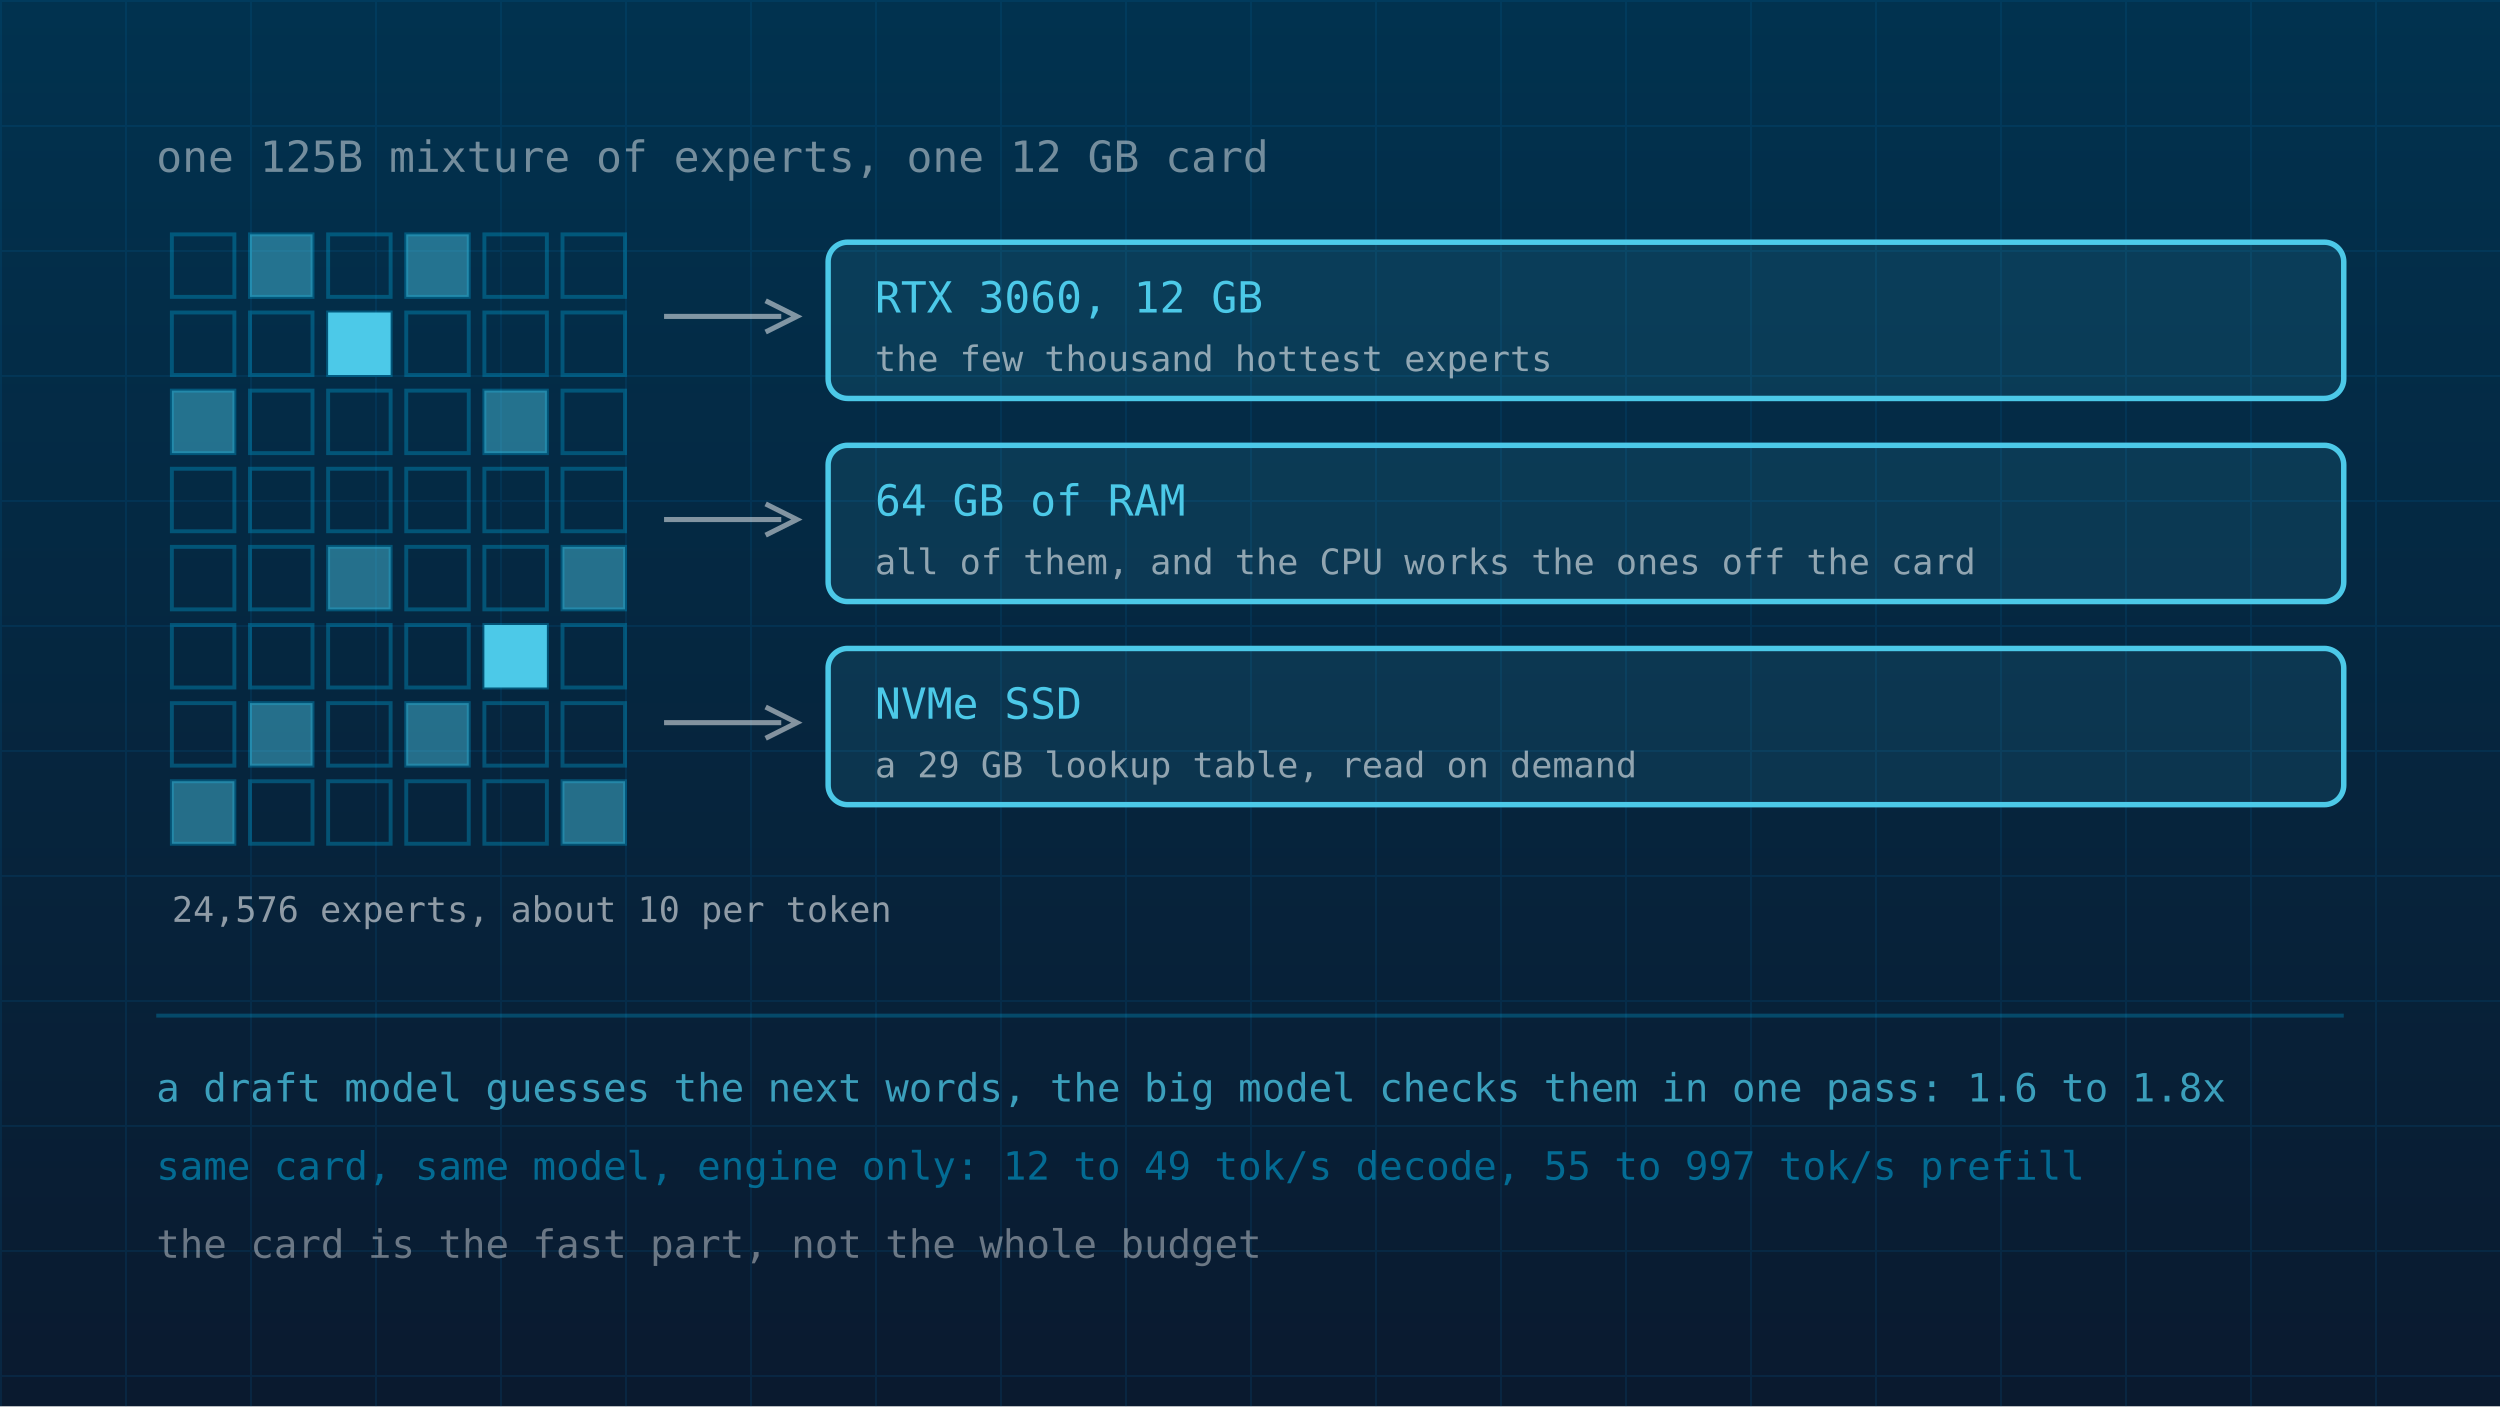
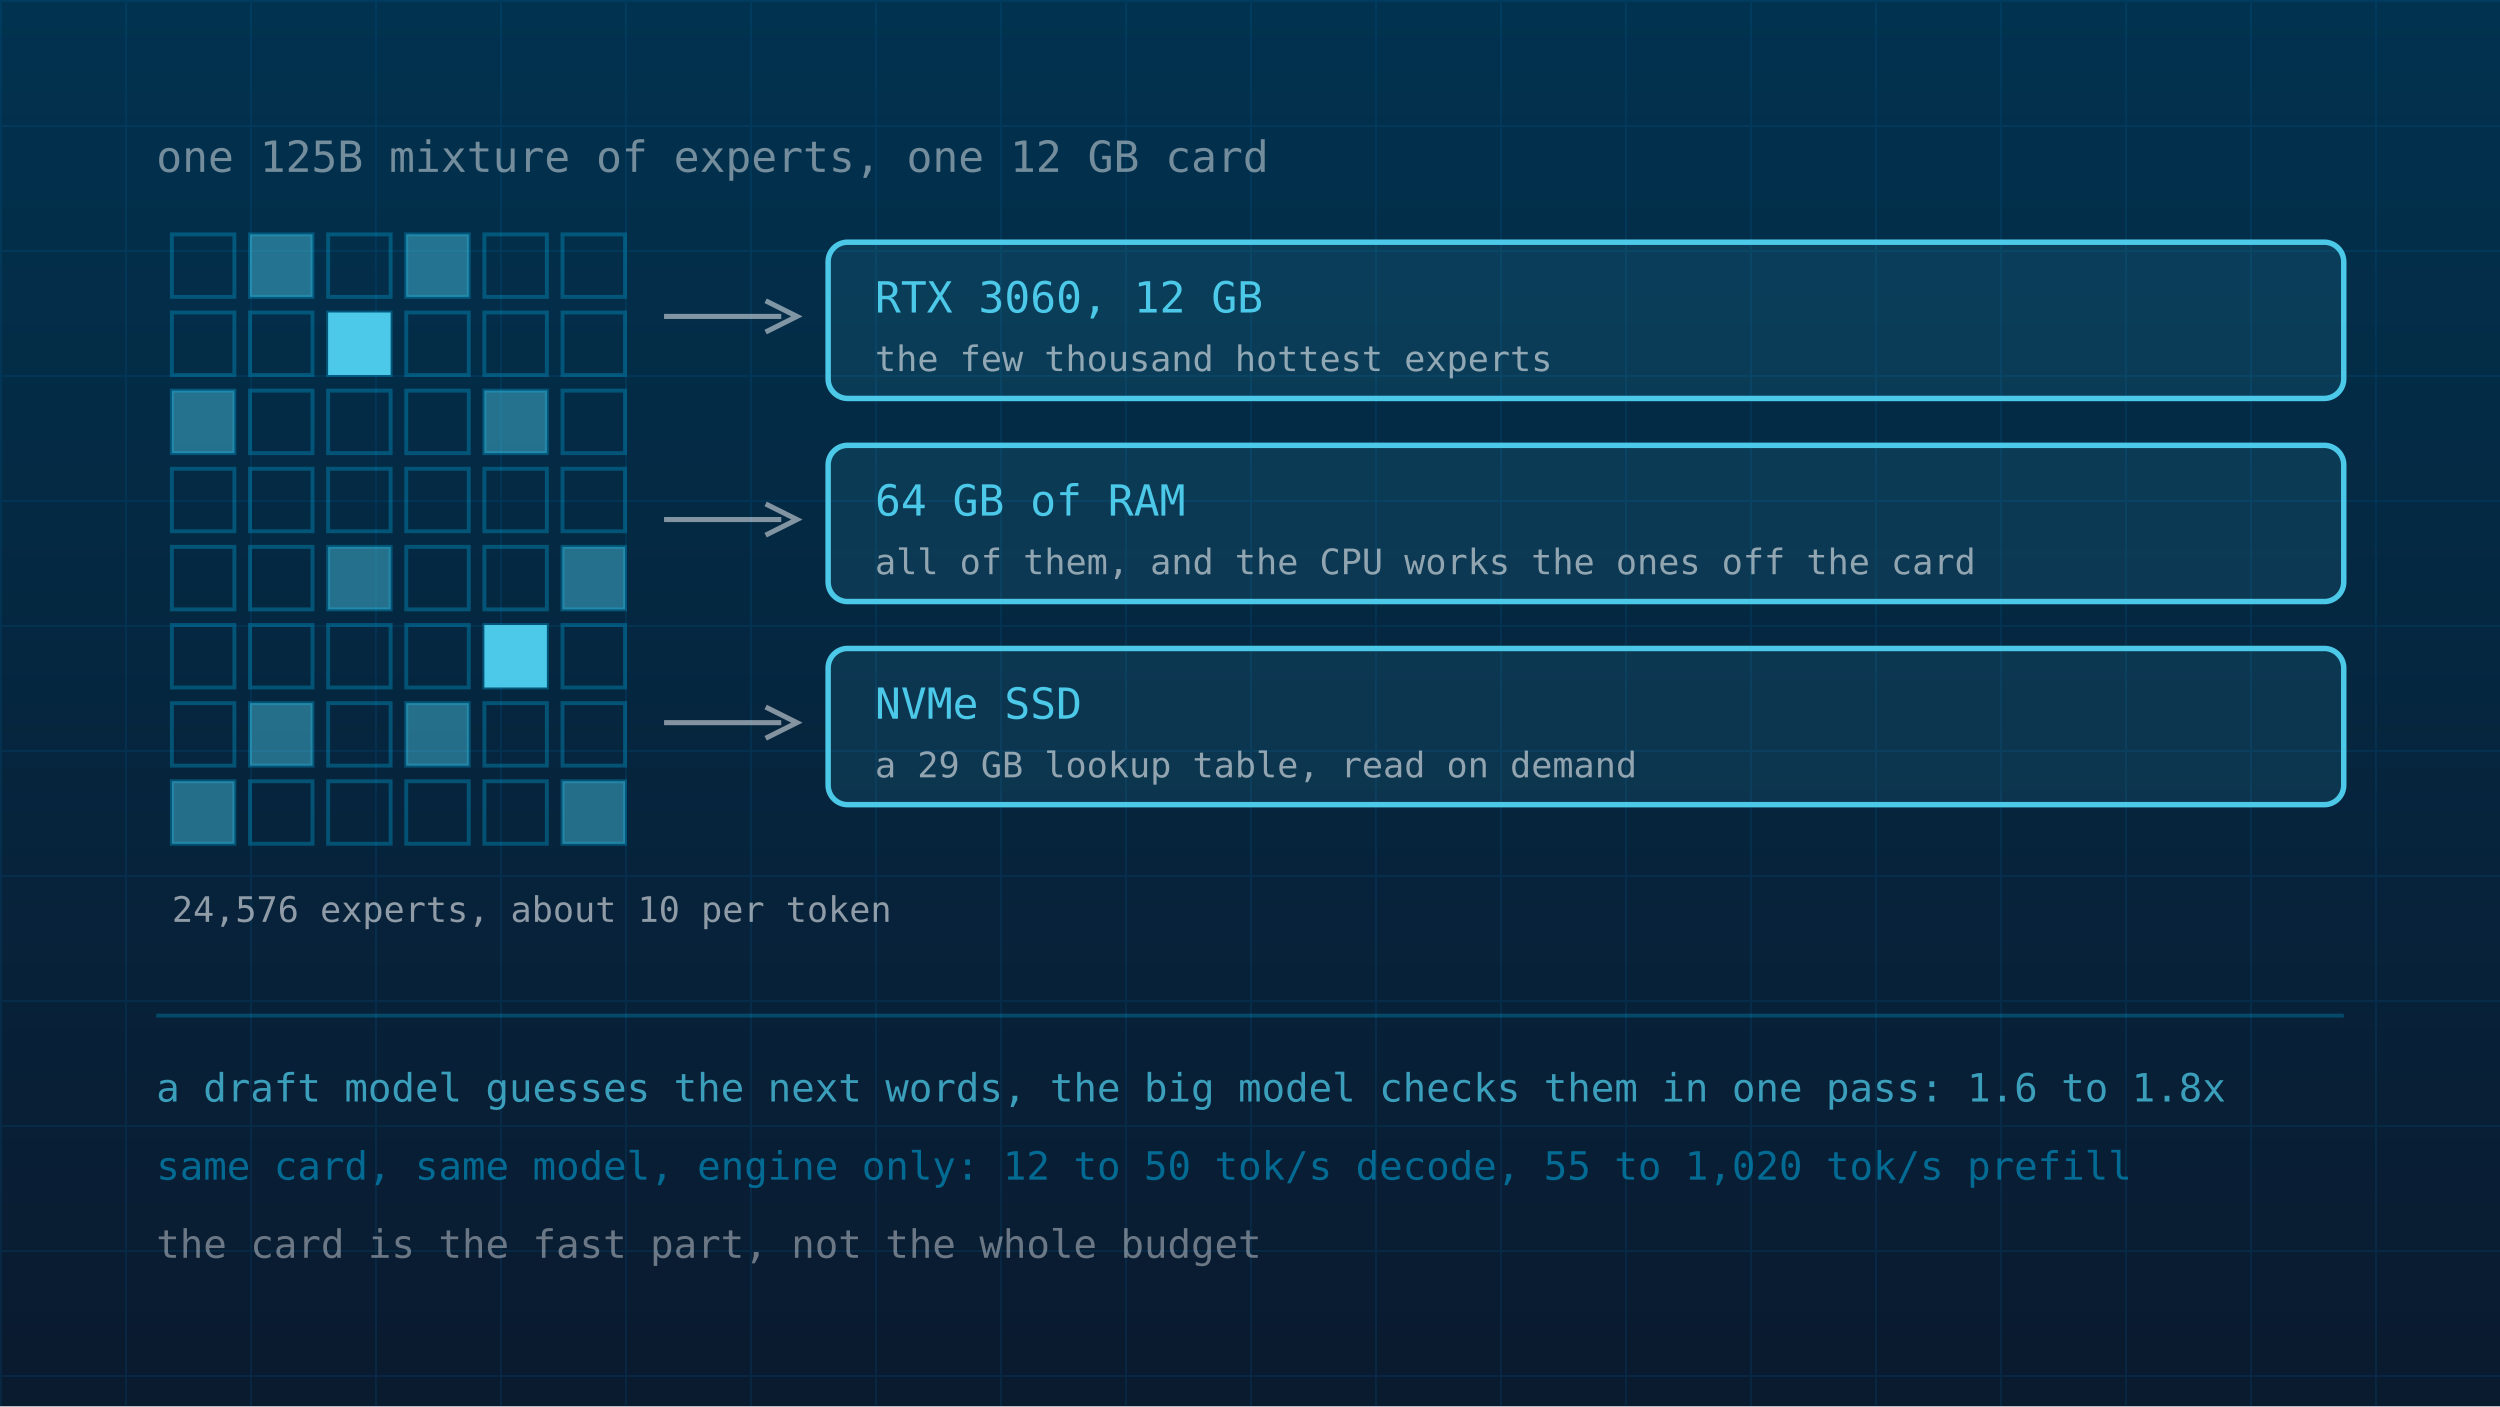
- <svg xmlns="http://www.w3.org/2000/svg" width="640" height="360" viewBox="0 0 640 360" role="img" aria-label="Diagram: a grid of experts on the left with a handful highlighted as the ones a single token routes through. On the right, three stacked boxes: an RTX 3060 with 12 GB holding the few thousand hottest experts, 64 GB of RAM holding all of them while the CPU works the ones off the card, and an NVMe SSD holding a 29 GB lookup table read on demand. Below, a note that a draft model guesses the next words and the big model checks them in one pass for 1.6 to 1.8 times the speed, and my measured figures of 12 to 49 tokens per second decode and 55 to 997 tokens per second prefill">
+ <svg xmlns="http://www.w3.org/2000/svg" width="640" height="360" viewBox="0 0 640 360" role="img" aria-label="Diagram: a grid of experts on the left with a handful highlighted as the ones a single token routes through. On the right, three stacked boxes: an RTX 3060 with 12 GB holding the few thousand hottest experts, 64 GB of RAM holding all of them while the CPU works the ones off the card, and an NVMe SSD holding a 29 GB lookup table read on demand. Below, a note that a draft model guesses the next words and the big model checks them in one pass for 1.6 to 1.8 times the speed, and my measured figures of 12 to 50 tokens per second decode and 55 to 1,020 tokens per second prefill">
  <defs>
    <linearGradient id="bg" x1="0" y1="0" x2="0" y2="1">
      <stop offset="0" stop-color="#01324F" />
      <stop offset="1" stop-color="#0A1A2F" />
    </linearGradient>
    <pattern id="g" width="32" height="32" patternUnits="userSpaceOnUse">
      <path d="M32 0H0v32" fill="none" stroke="#0077B6" stroke-opacity="0.14" stroke-width="1" />
    </pattern>
  </defs>
  <rect width="640" height="360" fill="url(#bg)" />
  <rect width="640" height="360" fill="url(#g)" />
  <g transform="translate(0 16)">
    <text x="40" y="28" font-family="'JetBrains Mono',monospace" font-size="11" fill="#fff" fill-opacity="0.45">one 125B mixture of experts, one 12 GB card</text>
    <g stroke="#0096C7" stroke-opacity="0.4" stroke-width="1" fill="none">
      <rect x="44" y="44" width="16" height="16" />
      <rect x="64" y="44" width="16" height="16" />
      <rect x="84" y="44" width="16" height="16" />
      <rect x="104" y="44" width="16" height="16" />
      <rect x="124" y="44" width="16" height="16" />
      <rect x="144" y="44" width="16" height="16" />
      <rect x="44" y="64" width="16" height="16" />
      <rect x="64" y="64" width="16" height="16" />
      <rect x="84" y="64" width="16" height="16" />
      <rect x="104" y="64" width="16" height="16" />
      <rect x="124" y="64" width="16" height="16" />
      <rect x="144" y="64" width="16" height="16" />
      <rect x="44" y="84" width="16" height="16" />
      <rect x="64" y="84" width="16" height="16" />
      <rect x="84" y="84" width="16" height="16" />
      <rect x="104" y="84" width="16" height="16" />
      <rect x="124" y="84" width="16" height="16" />
      <rect x="144" y="84" width="16" height="16" />
      <rect x="44" y="104" width="16" height="16" />
      <rect x="64" y="104" width="16" height="16" />
      <rect x="84" y="104" width="16" height="16" />
      <rect x="104" y="104" width="16" height="16" />
      <rect x="124" y="104" width="16" height="16" />
      <rect x="144" y="104" width="16" height="16" />
      <rect x="44" y="124" width="16" height="16" />
      <rect x="64" y="124" width="16" height="16" />
      <rect x="84" y="124" width="16" height="16" />
      <rect x="104" y="124" width="16" height="16" />
      <rect x="124" y="124" width="16" height="16" />
      <rect x="144" y="124" width="16" height="16" />
      <rect x="44" y="144" width="16" height="16" />
      <rect x="64" y="144" width="16" height="16" />
      <rect x="84" y="144" width="16" height="16" />
      <rect x="104" y="144" width="16" height="16" />
      <rect x="124" y="144" width="16" height="16" />
      <rect x="144" y="144" width="16" height="16" />
      <rect x="44" y="164" width="16" height="16" />
      <rect x="64" y="164" width="16" height="16" />
      <rect x="84" y="164" width="16" height="16" />
      <rect x="104" y="164" width="16" height="16" />
      <rect x="124" y="164" width="16" height="16" />
      <rect x="144" y="164" width="16" height="16" />
      <rect x="44" y="184" width="16" height="16" />
      <rect x="64" y="184" width="16" height="16" />
      <rect x="84" y="184" width="16" height="16" />
      <rect x="104" y="184" width="16" height="16" />
      <rect x="124" y="184" width="16" height="16" />
      <rect x="144" y="184" width="16" height="16" />
    </g>
    <g fill="#4CC9E8" fill-opacity="0.45" stroke="none">
      <rect x="64" y="44" width="16" height="16" />
      <rect x="104" y="44" width="16" height="16" />
      <rect x="44" y="84" width="16" height="16" />
      <rect x="124" y="84" width="16" height="16" />
      <rect x="84" y="124" width="16" height="16" />
      <rect x="144" y="124" width="16" height="16" />
      <rect x="64" y="164" width="16" height="16" />
      <rect x="104" y="164" width="16" height="16" />
      <rect x="44" y="184" width="16" height="16" />
      <rect x="144" y="184" width="16" height="16" />
    </g>
    <g fill="#4CC9E8" stroke="none">
      <rect x="84" y="64" width="16" height="16" />
      <rect x="124" y="144" width="16" height="16" />
    </g>
    <text x="44" y="220" font-family="'JetBrains Mono',monospace" font-size="9" fill="#fff" fill-opacity="0.55">24,576 experts, about 10 per token</text>
    <g fill="none" stroke="#fff" stroke-opacity="0.5" stroke-width="1.3">
      <path d="M170 65 H 200" />
      <path d="M196 61 L 204 65 L 196 69" />
      <path d="M170 117 H 200" />
      <path d="M196 113 L 204 117 L 196 121" />
      <path d="M170 169 H 200" />
      <path d="M196 165 L 204 169 L 196 173" />
    </g>
    <g stroke="#4CC9E8" stroke-width="1.4" fill="#4CC9E8" fill-opacity="0.10">
      <rect x="212" y="46" width="388" height="40" rx="5" />
      <rect x="212" y="98" width="388" height="40" rx="5" />
      <rect x="212" y="150" width="388" height="40" rx="5" />
    </g>
    <text x="224" y="64" font-family="'JetBrains Mono',monospace" font-size="11" fill="#4CC9E8">RTX 3060, 12 GB</text>
    <text x="224" y="79" font-family="'JetBrains Mono',monospace" font-size="9" fill="#fff" fill-opacity="0.55">the few thousand hottest experts</text>
    <text x="224" y="116" font-family="'JetBrains Mono',monospace" font-size="11" fill="#4CC9E8">64 GB of RAM</text>
    <text x="224" y="131" font-family="'JetBrains Mono',monospace" font-size="9" fill="#fff" fill-opacity="0.55">all of them, and the CPU works the ones off the card</text>
    <text x="224" y="168" font-family="'JetBrains Mono',monospace" font-size="11" fill="#4CC9E8">NVMe SSD</text>
    <text x="224" y="183" font-family="'JetBrains Mono',monospace" font-size="9" fill="#fff" fill-opacity="0.55">a 29 GB lookup table, read on demand</text>
    <g stroke="#0096C7" stroke-opacity="0.35" stroke-width="1">
      <path d="M40 244 H 600" />
    </g>
    <text x="40" y="266" font-family="'JetBrains Mono',monospace" font-size="10" fill="#4CC9E8" fill-opacity="0.75">a draft model guesses the next words, the big model checks them in one pass: 1.6 to 1.8x</text>
-     <text x="40" y="286" font-family="'JetBrains Mono',monospace" font-size="10" fill="#0096C7" fill-opacity="0.65">same card, same model, engine only: 12 to 49 tok/s decode, 55 to 997 tok/s prefill</text>
+     <text x="40" y="286" font-family="'JetBrains Mono',monospace" font-size="10" fill="#0096C7" fill-opacity="0.65">same card, same model, engine only: 12 to 50 tok/s decode, 55 to 1,020 tok/s prefill</text>
    <text x="40" y="306" font-family="'JetBrains Mono',monospace" font-size="10" fill="#fff" fill-opacity="0.4">the card is the fast part, not the whole budget</text>
  </g>
</svg>
